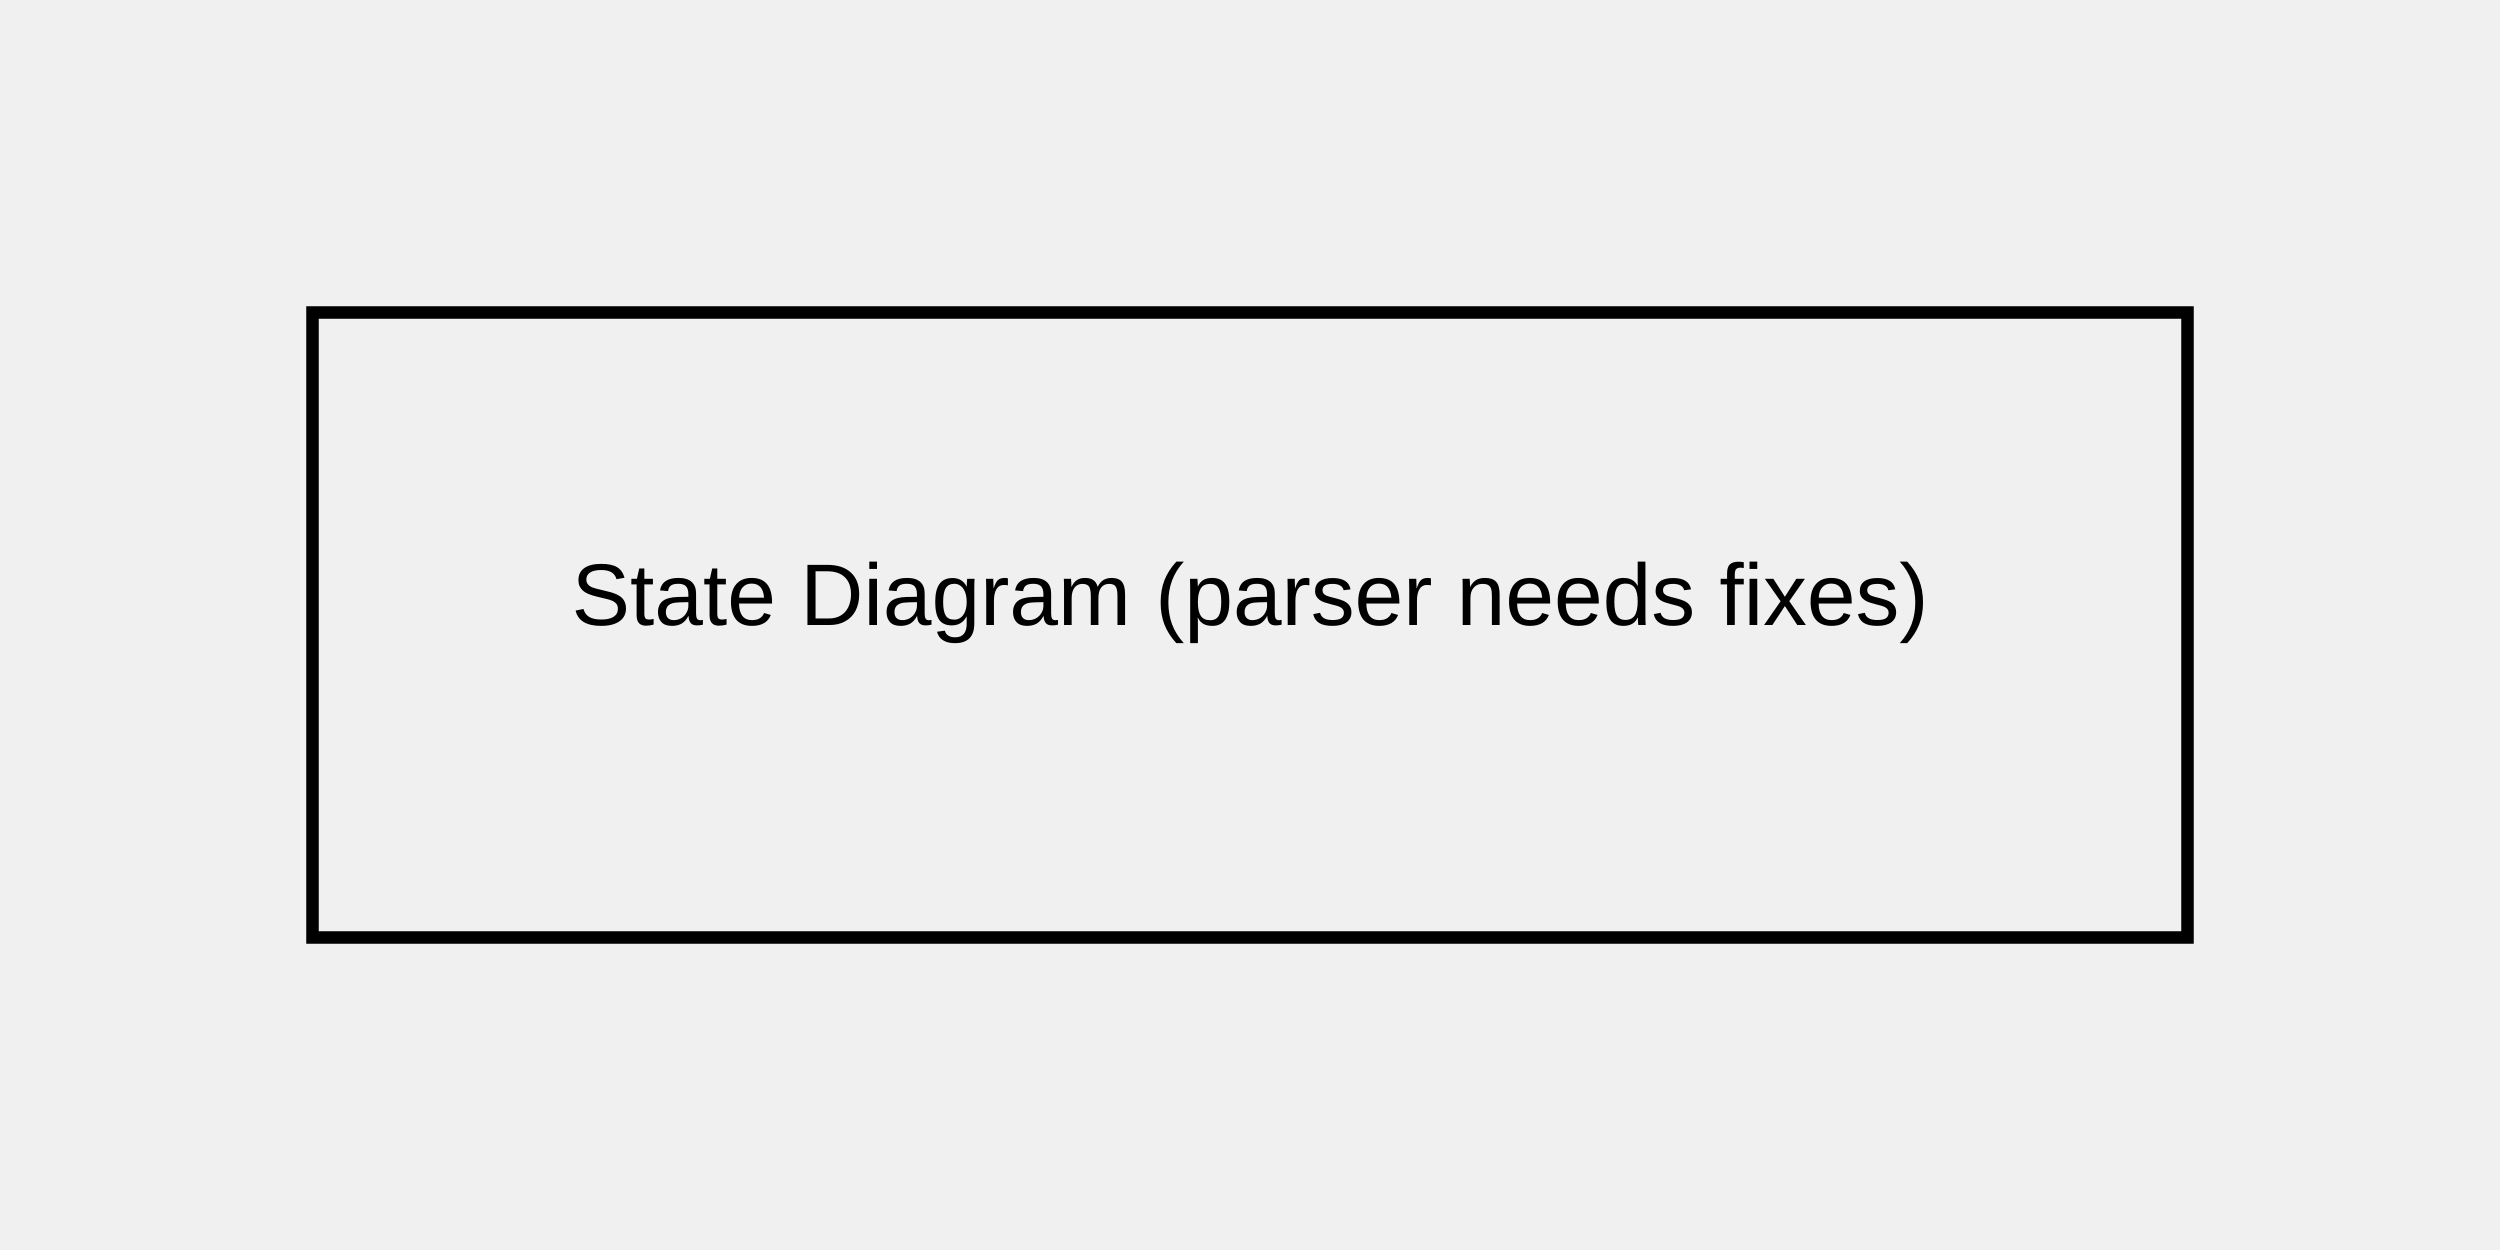
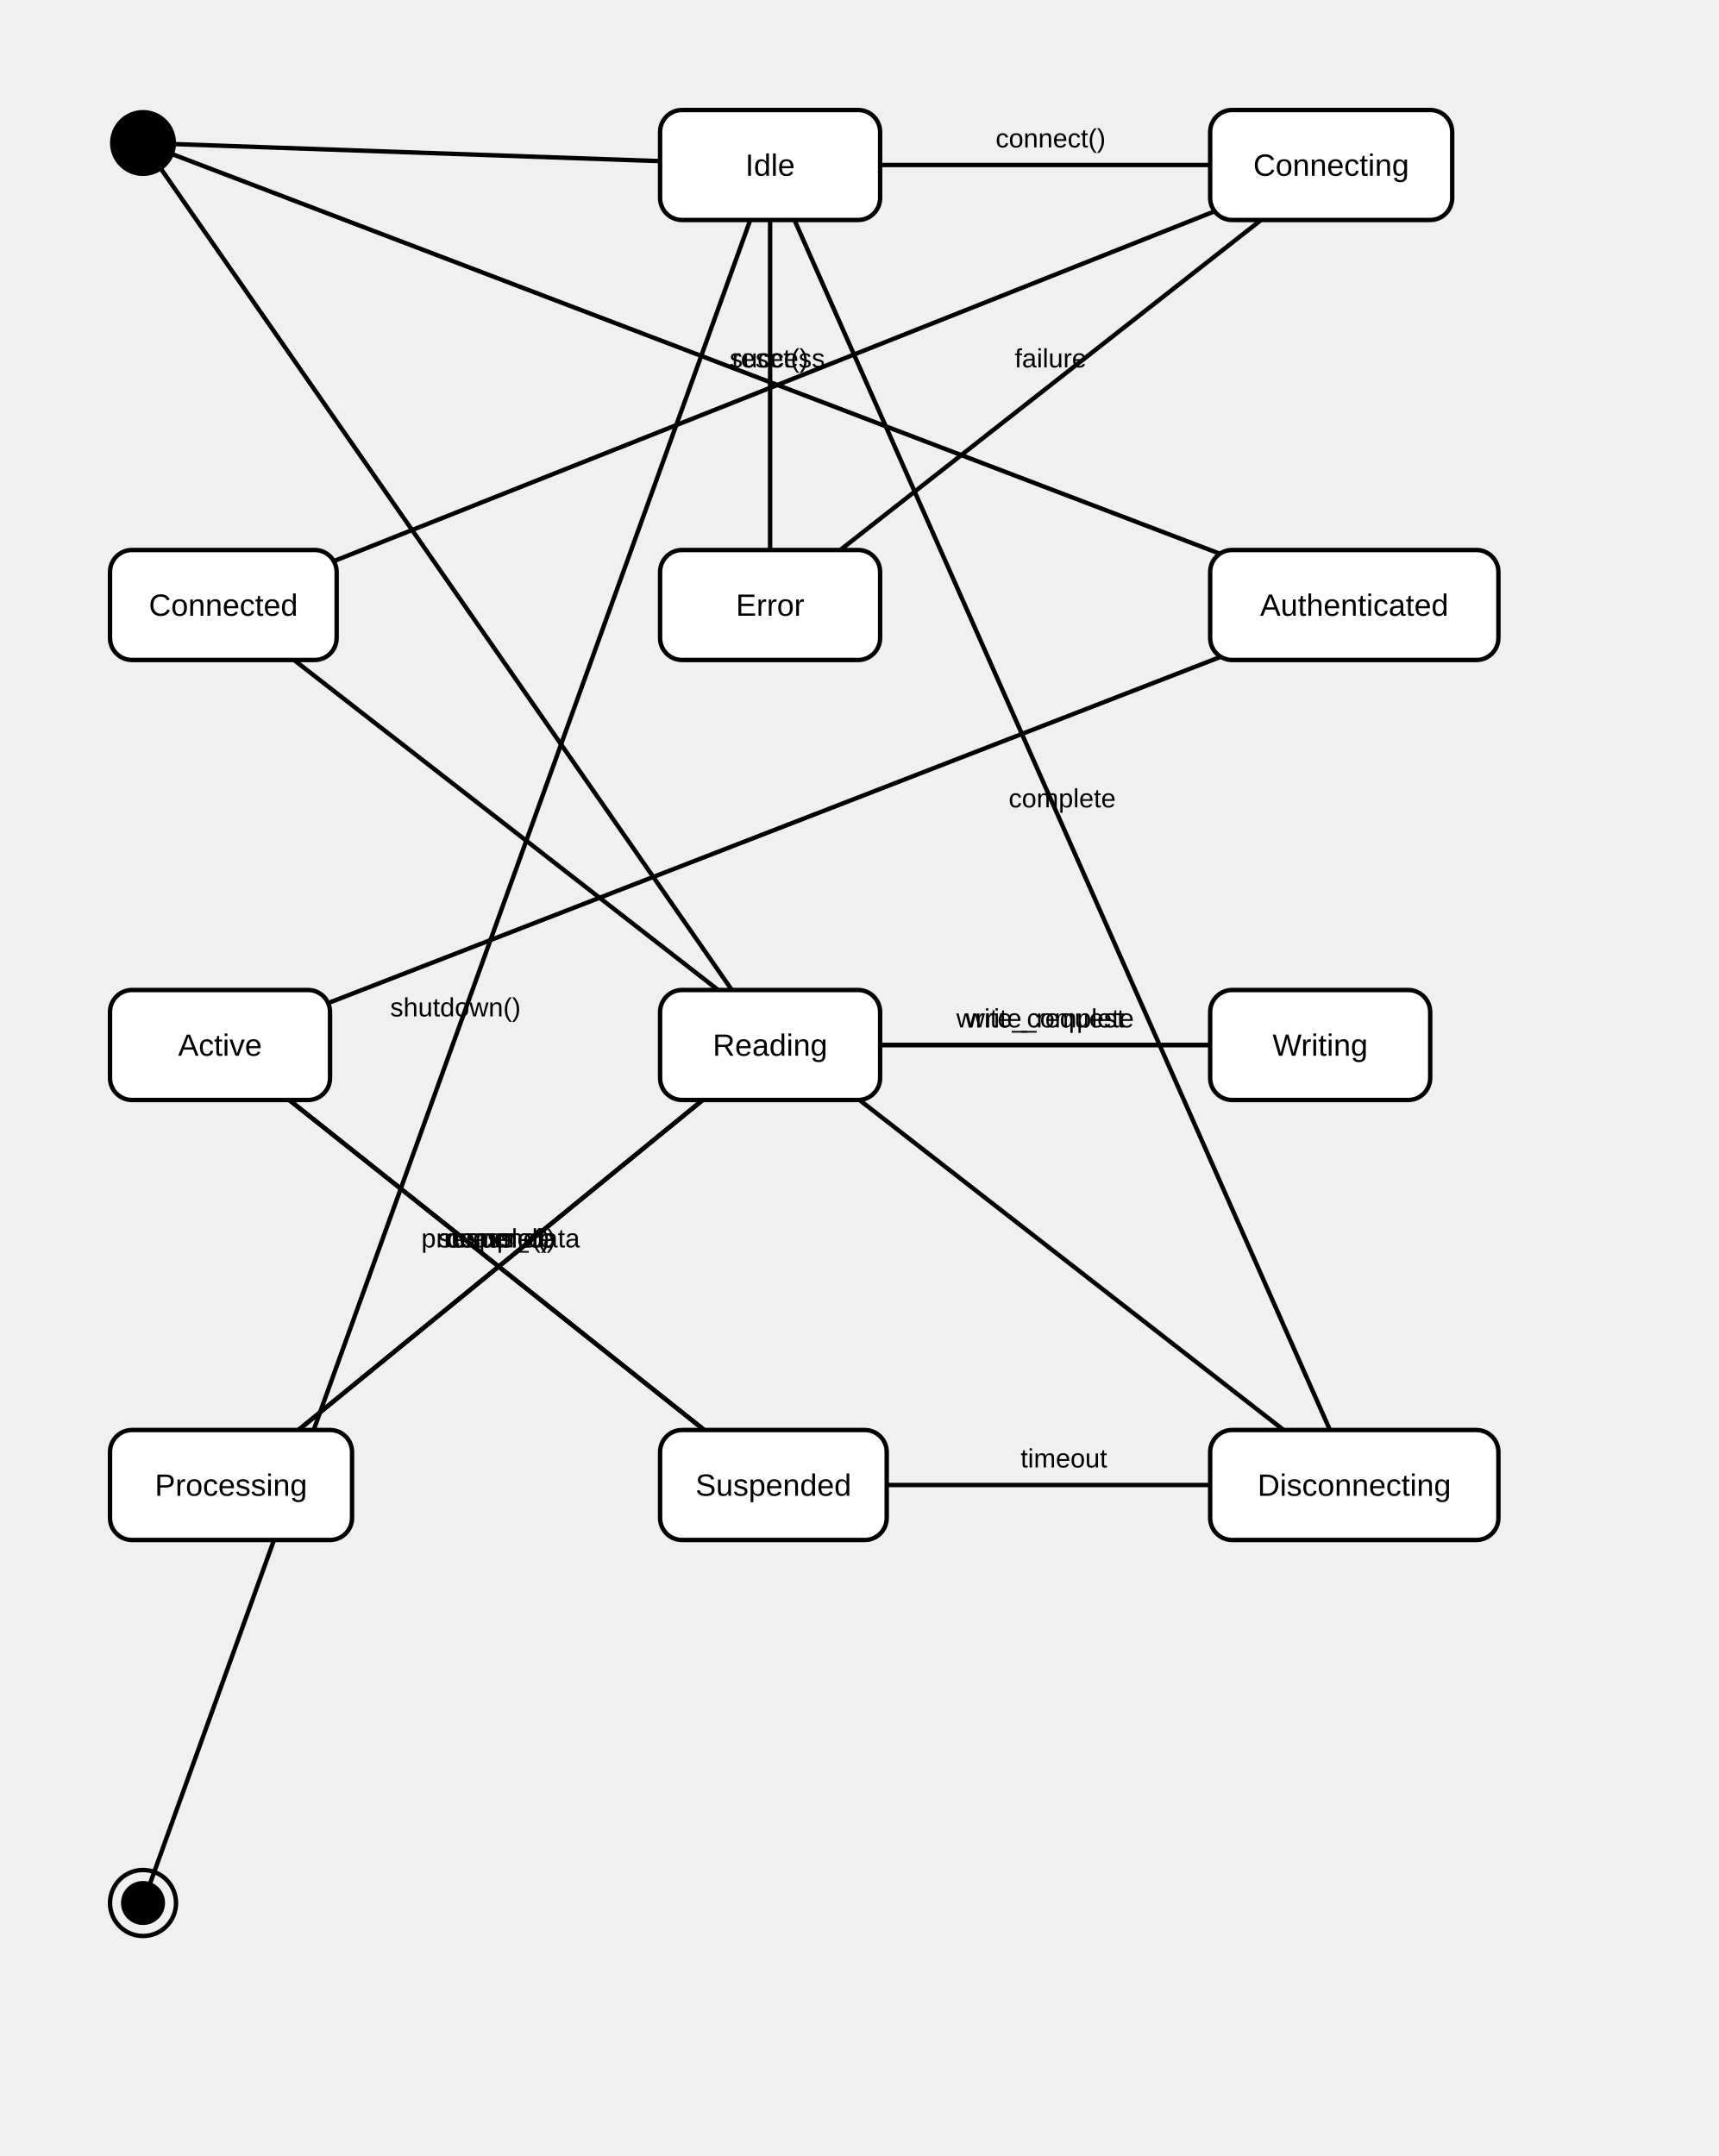
- <svg xmlns="http://www.w3.org/2000/svg" width="400" height="200" viewBox="0 0 400 200" version="1.2">
-   <rect x="50" y="50" width="300" height="100" fill="#f0f0f0" stroke="#000000" stroke-width="2" />
-   <text x="200" y="100" text-anchor="middle" font-family="Arial, sans-serif" font-size="14" fill="#000000">State Diagram (parser needs fixes)</text>
+ <svg xmlns="http://www.w3.org/2000/svg" width="781.0" height="980.0" viewBox="0 0 781.0 980" version="1.2">
+   <g id="transition-start_1_to_Idle">
+     <path fill="none" stroke="#000000" stroke-width="2" d="M 65 65 L 350 75" />
+     <polygon fill="#000000" points="350.0,75.0 341.865,78.717 342.145,70.722" />
+   </g>
+   <g id="transition-Idle_to_Connecting">
+     <path fill="none" stroke="#000000" stroke-width="2" d="M 350 75 L 605.0 75" />
+     <polygon fill="#000000" points="605.0,75.0 597.0,79.0 597.0,71.0" />
+     <text fill="#000000" x="477.5" y="67.0" text-anchor="middle" font-family="Arial, sans-serif" font-size="12">connect()</text>
+   </g>
+   <g id="transition-Connecting_to_Connected">
+     <path fill="none" stroke="#000000" stroke-width="2" d="M 605.0 75 L 101.5 275" />
+     <polygon fill="#000000" points="101.5,275.0 107.458,268.329 110.412,275.764" />
+     <text fill="#000000" x="353.25" y="167.0" text-anchor="middle" font-family="Arial, sans-serif" font-size="12">success</text>
+   </g>
+   <g id="transition-Connecting_to_Error">
+     <path fill="none" stroke="#000000" stroke-width="2" d="M 605.0 75 L 350 275" />
+     <polygon fill="#000000" points="350.0,275.0 353.826,266.916 358.763,273.21" />
+     <text fill="#000000" x="477.5" y="167.0" text-anchor="middle" font-family="Arial, sans-serif" font-size="12">failure</text>
+   </g>
+   <g id="transition-start_1_to_Authenticated">
+     <path fill="none" stroke="#000000" stroke-width="2" d="M 65 65 L 615.5 275" />
+     <polygon fill="#000000" points="615.5,275.0 606.6,275.886 609.451,268.411" />
+   </g>
+   <g id="transition-Authenticated_to_Active">
+     <path fill="none" stroke="#000000" stroke-width="2" d="M 615.5 275 L 100 475" />
+     <polygon fill="#000000" points="100.0,475.0 106.011,468.377 108.905,475.836" />
+   </g>
+   <g id="transition-start_1_to_Reading">
+     <path fill="none" stroke="#000000" stroke-width="2" d="M 65 65 L 350 475" />
+     <polygon fill="#000000" points="350.0,475.0 342.149,470.714 348.718,466.148" />
+   </g>
+   <g id="transition-Reading_to_Writing">
+     <path fill="none" stroke="#000000" stroke-width="2" d="M 350 475 L 600 475" />
+     <polygon fill="#000000" points="600.0,475.0 592.0,479.0 592.0,471.0" />
+     <text fill="#000000" x="475.0" y="467.0" text-anchor="middle" font-family="Arial, sans-serif" font-size="12">write_request</text>
+   </g>
+   <g id="transition-Writing_to_Reading">
+     <path fill="none" stroke="#000000" stroke-width="2" d="M 600 475 L 350 475" />
+     <polygon fill="#000000" points="350.0,475.0 358.0,471.0 358.0,479.0" />
+     <text fill="#000000" x="475.0" y="467.0" text-anchor="middle" font-family="Arial, sans-serif" font-size="12">write_complete</text>
+   </g>
+   <g id="transition-Reading_to_Processing">
+     <path fill="none" stroke="#000000" stroke-width="2" d="M 350 475 L 105.0 675" />
+     <polygon fill="#000000" points="105.0,675.0 108.668,666.842 113.727,673.04" />
+     <text fill="#000000" x="227.5" y="567.0" text-anchor="middle" font-family="Arial, sans-serif" font-size="12">process_data</text>
+   </g>
+   <g id="transition-Processing_to_Reading">
+     <path fill="none" stroke="#000000" stroke-width="2" d="M 105.0 675 L 350 475" />
+     <polygon fill="#000000" points="350.0,475.0 346.332,483.158 341.273,476.96" />
+     <text fill="#000000" x="227.5" y="567.0" text-anchor="middle" font-family="Arial, sans-serif" font-size="12">complete</text>
+   </g>
+   <g id="transition-Active_to_Suspended">
+     <path fill="none" stroke="#000000" stroke-width="2" d="M 100 475 L 351.5 675" />
+     <polygon fill="#000000" points="351.5,675.0 342.749,673.151 347.728,666.89" />
+     <text fill="#000000" x="225.75" y="567.0" text-anchor="middle" font-family="Arial, sans-serif" font-size="12">suspend()</text>
+   </g>
+   <g id="transition-Suspended_to_Active">
+     <path fill="none" stroke="#000000" stroke-width="2" d="M 351.5 675 L 100 475" />
+     <polygon fill="#000000" points="100.0,475.0 108.751,476.849 103.772,483.11" />
+     <text fill="#000000" x="225.75" y="567.0" text-anchor="middle" font-family="Arial, sans-serif" font-size="12">resume()</text>
+   </g>
+   <g id="transition-Connected_to_Disconnecting">
+     <path fill="none" stroke="#000000" stroke-width="2" d="M 101.5 275 L 615.5 675" />
+     <polygon fill="#000000" points="615.5,675.0 606.73,673.244 611.643,666.93" />
+     <text fill="#000000" x="358.5" y="467.0" text-anchor="middle" font-family="Arial, sans-serif" font-size="12">disconnect()</text>
+   </g>
+   <g id="transition-Error_to_Idle">
+     <path fill="none" stroke="#000000" stroke-width="2" d="M 350 275 L 350 75" />
+     <polygon fill="#000000" points="350.0,75.0 354.0,83.0 346.0,83.0" />
+     <text fill="#000000" x="350.0" y="167.0" text-anchor="middle" font-family="Arial, sans-serif" font-size="12">reset()</text>
+   </g>
+   <g id="transition-Disconnecting_to_Idle">
+     <path fill="none" stroke="#000000" stroke-width="2" d="M 615.5 675 L 350 75" />
+     <polygon fill="#000000" points="350.0,75.0 356.895,80.697 349.579,83.934" />
+     <text fill="#000000" x="482.75" y="367.0" text-anchor="middle" font-family="Arial, sans-serif" font-size="12">complete</text>
+   </g>
+   <g id="transition-Suspended_to_Disconnecting">
+     <path fill="none" stroke="#000000" stroke-width="2" d="M 351.5 675 L 615.5 675" />
+     <polygon fill="#000000" points="615.5,675.0 607.5,679.0 607.5,671.0" />
+     <text fill="#000000" x="483.5" y="667.0" text-anchor="middle" font-family="Arial, sans-serif" font-size="12">timeout</text>
+   </g>
+   <g id="transition-Idle_to_end_2">
+     <path fill="none" stroke="#000000" stroke-width="2" d="M 350 75 L 65 865" />
+     <polygon fill="#000000" points="65.0,865.0 63.952,856.117 71.478,858.832" />
+     <text fill="#000000" x="207.0" y="462.0" text-anchor="middle" font-family="Arial, sans-serif" font-size="12">shutdown()</text>
+   </g>
+   <g id="state-start_1">
+     <circle fill="#000000" stroke="none" cx="65.0" cy="65.0" r="15.0" />
+     <text fill="#000000" x="65.0" y="69.9" text-anchor="middle" font-family="Arial, sans-serif" font-size="14">[*]</text>
+   </g>
+   <g id="state-Idle">
+     <rect fill="#ffffff" stroke="#000000" stroke-width="2" x="300.0" y="50.0" width="100.0" height="50.0" rx="10.0" ry="10.0" />
+     <text fill="#000000" x="350.0" y="79.9" text-anchor="middle" font-family="Arial, sans-serif" font-size="14">Idle</text>
+   </g>
+   <g id="state-Connecting">
+     <rect fill="#ffffff" stroke="#000000" stroke-width="2" x="550.0" y="50.0" width="110.0" height="50.0" rx="10.0" ry="10.0" />
+     <text fill="#000000" x="605.0" y="79.9" text-anchor="middle" font-family="Arial, sans-serif" font-size="14">Connecting</text>
+   </g>
+   <g id="state-Connected">
+     <rect fill="#ffffff" stroke="#000000" stroke-width="2" x="50.0" y="250.0" width="103.0" height="50.0" rx="10.0" ry="10.0" />
+     <text fill="#000000" x="101.5" y="279.9" text-anchor="middle" font-family="Arial, sans-serif" font-size="14">Connected</text>
+   </g>
+   <g id="state-Error">
+     <rect fill="#ffffff" stroke="#000000" stroke-width="2" x="300.0" y="250.0" width="100.0" height="50.0" rx="10.0" ry="10.0" />
+     <text fill="#000000" x="350.0" y="279.9" text-anchor="middle" font-family="Arial, sans-serif" font-size="14">Error</text>
+   </g>
+   <g id="state-Authenticated">
+     <rect fill="#ffffff" stroke="#000000" stroke-width="2" x="550.0" y="250.0" width="131.0" height="50.0" rx="10.0" ry="10.0" />
+     <text fill="#000000" x="615.5" y="279.9" text-anchor="middle" font-family="Arial, sans-serif" font-size="14">Authenticated</text>
+   </g>
+   <g id="state-Active">
+     <rect fill="#ffffff" stroke="#000000" stroke-width="2" x="50.0" y="450.0" width="100.0" height="50.0" rx="10.0" ry="10.0" />
+     <text fill="#000000" x="100.0" y="479.9" text-anchor="middle" font-family="Arial, sans-serif" font-size="14">Active</text>
+   </g>
+   <g id="state-Reading">
+     <rect fill="#ffffff" stroke="#000000" stroke-width="2" x="300.0" y="450.0" width="100.0" height="50.0" rx="10.0" ry="10.0" />
+     <text fill="#000000" x="350.0" y="479.9" text-anchor="middle" font-family="Arial, sans-serif" font-size="14">Reading</text>
+   </g>
+   <g id="state-Writing">
+     <rect fill="#ffffff" stroke="#000000" stroke-width="2" x="550.0" y="450.0" width="100.0" height="50.0" rx="10.0" ry="10.0" />
+     <text fill="#000000" x="600.0" y="479.9" text-anchor="middle" font-family="Arial, sans-serif" font-size="14">Writing</text>
+   </g>
+   <g id="state-Processing">
+     <rect fill="#ffffff" stroke="#000000" stroke-width="2" x="50.0" y="650.0" width="110.0" height="50.0" rx="10.0" ry="10.0" />
+     <text fill="#000000" x="105.0" y="679.9" text-anchor="middle" font-family="Arial, sans-serif" font-size="14">Processing</text>
+   </g>
+   <g id="state-Suspended">
+     <rect fill="#ffffff" stroke="#000000" stroke-width="2" x="300.0" y="650.0" width="103.0" height="50.0" rx="10.0" ry="10.0" />
+     <text fill="#000000" x="351.5" y="679.9" text-anchor="middle" font-family="Arial, sans-serif" font-size="14">Suspended</text>
+   </g>
+   <g id="state-Disconnecting">
+     <rect fill="#ffffff" stroke="#000000" stroke-width="2" x="550.0" y="650.0" width="131.0" height="50.0" rx="10.0" ry="10.0" />
+     <text fill="#000000" x="615.5" y="679.9" text-anchor="middle" font-family="Arial, sans-serif" font-size="14">Disconnecting</text>
+   </g>
+   <g id="state-end_2">
+     <g>
+       <circle fill="none" stroke="#000000" stroke-width="2" cx="65.0" cy="865.0" r="15.0" />
+       <circle fill="#000000" stroke="none" cx="65.0" cy="865.0" r="10.0" />
+     </g>
+     <text fill="#000000" x="65.0" y="869.9" text-anchor="middle" font-family="Arial, sans-serif" font-size="14">[*]</text>
+   </g>
</svg>
